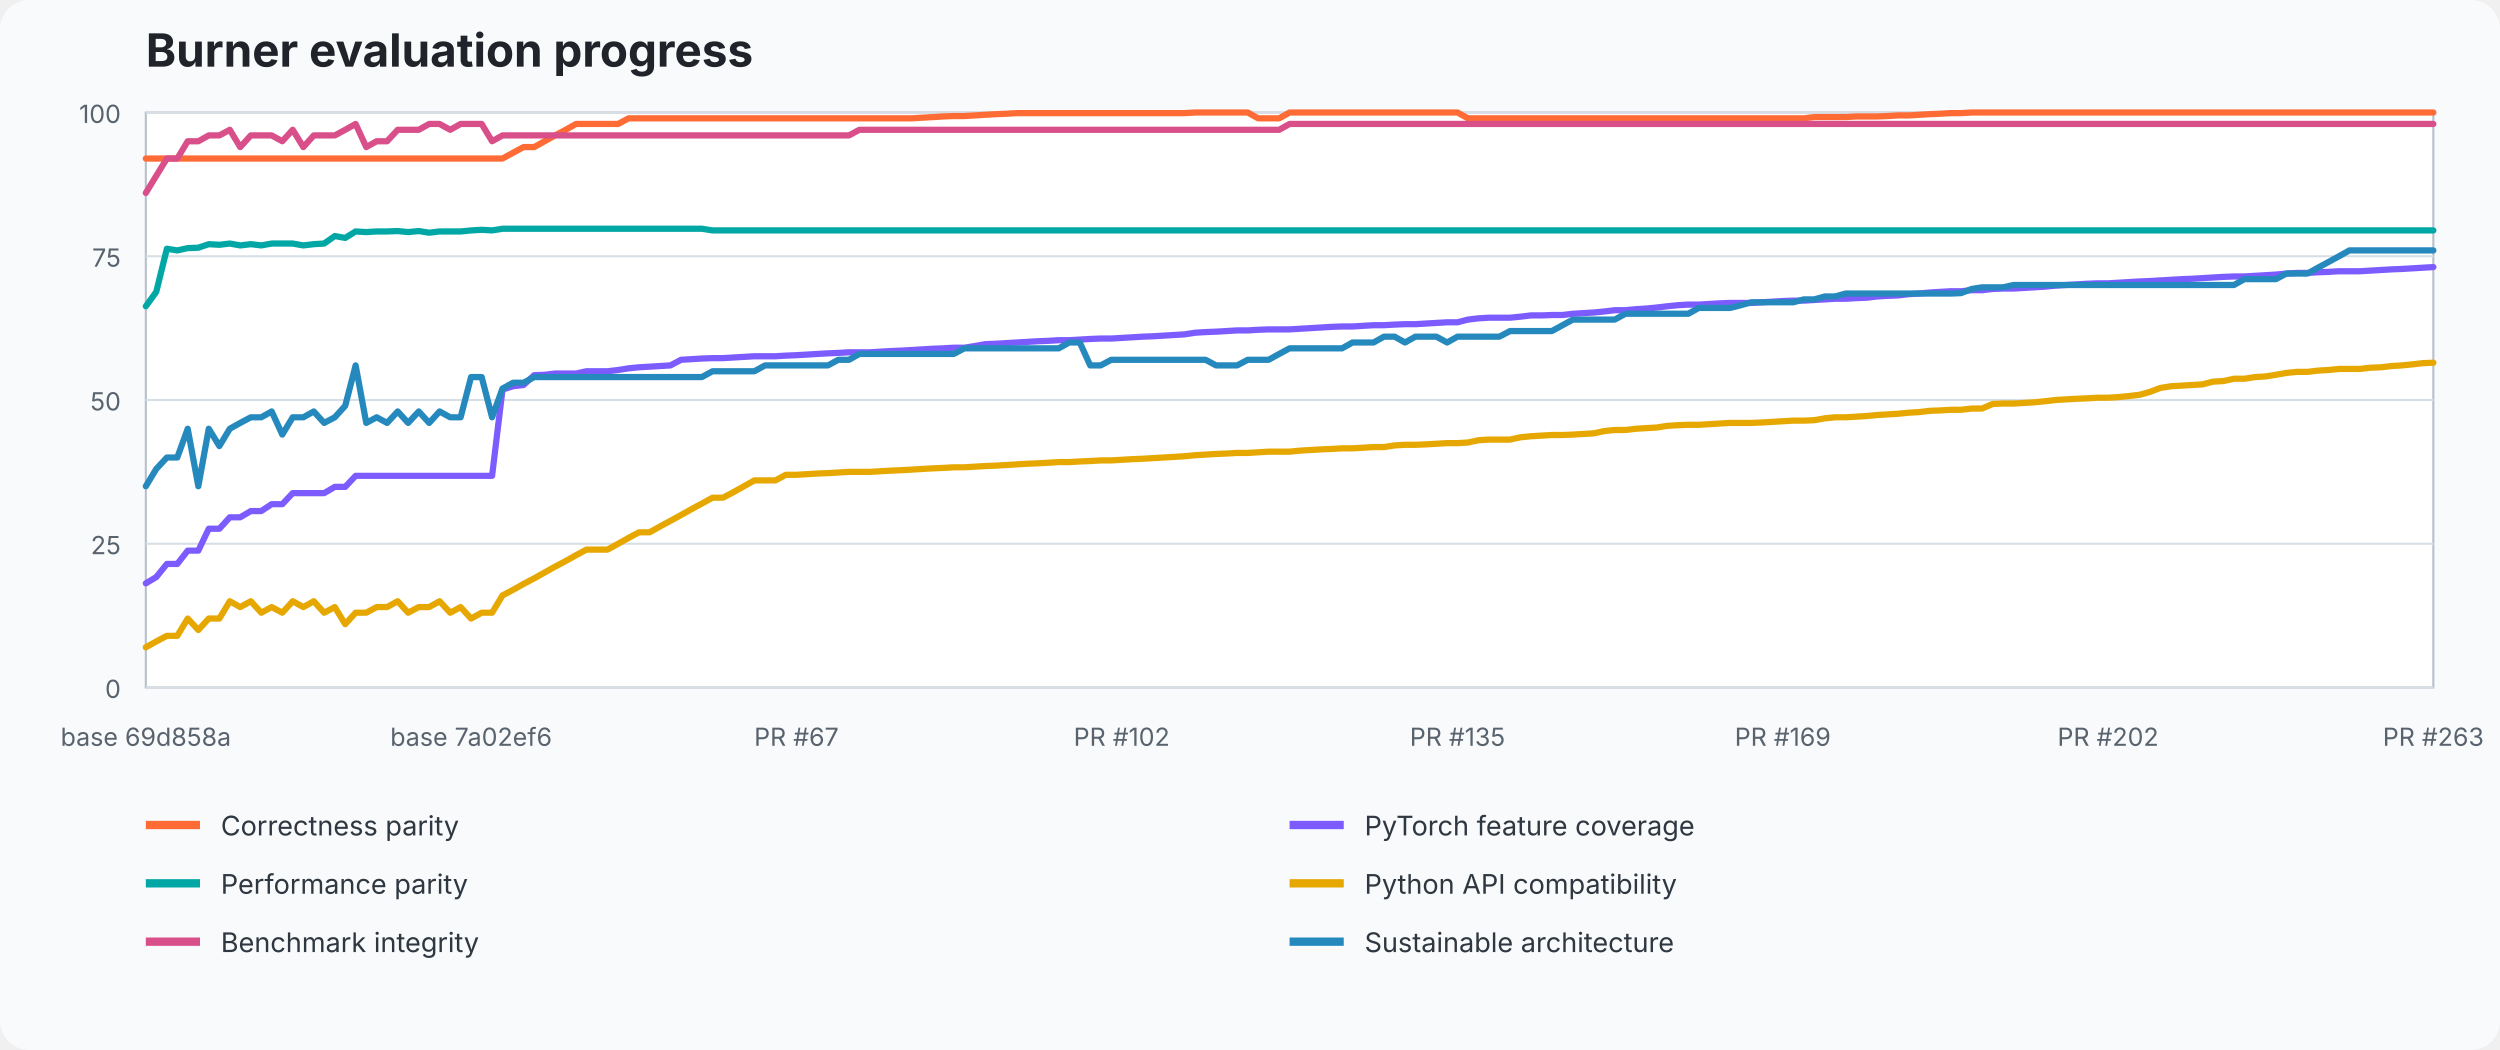
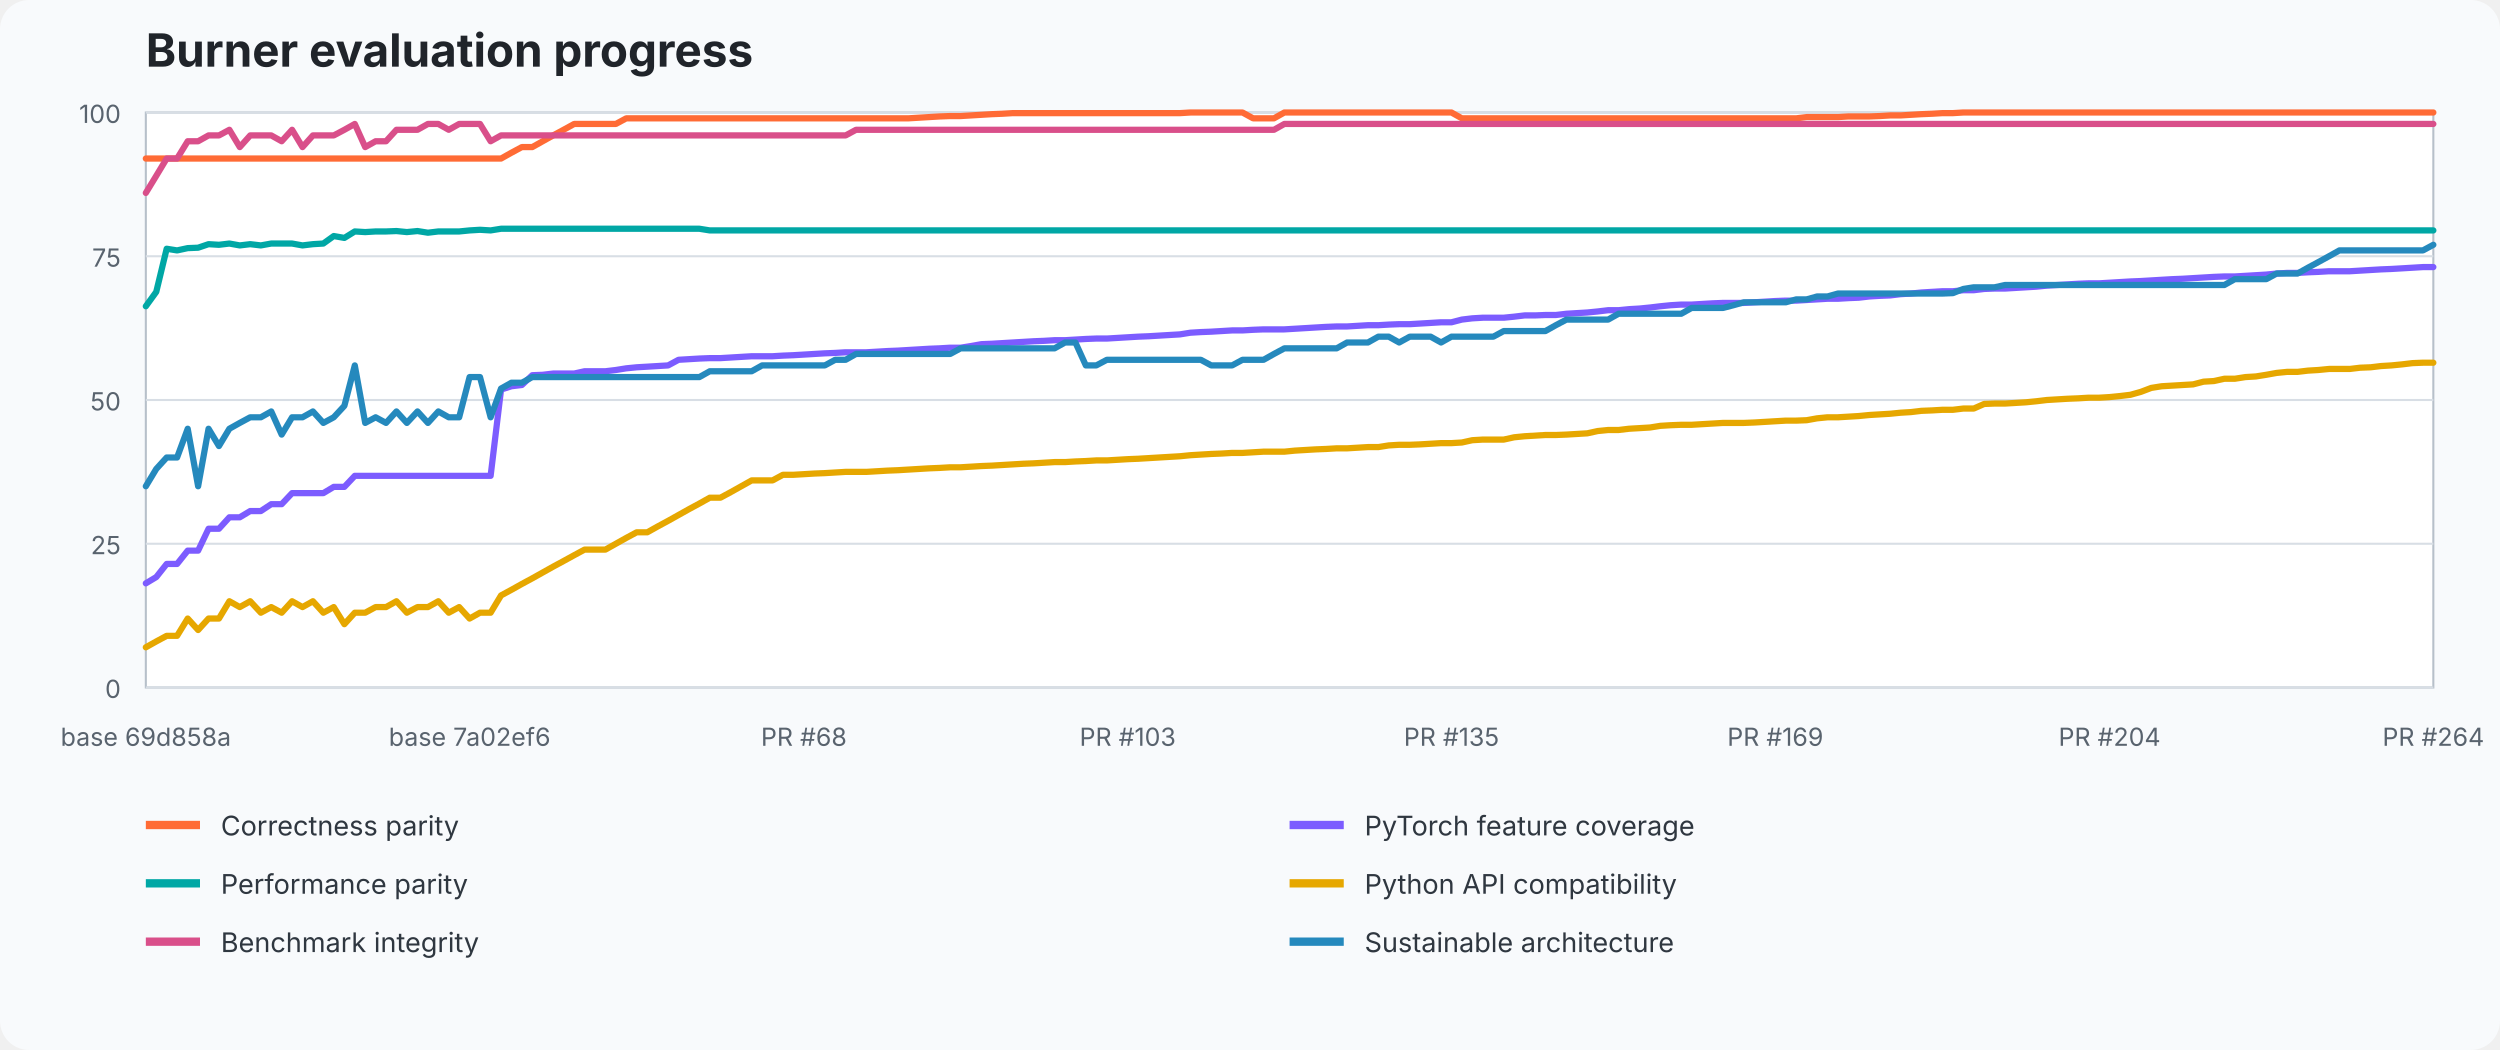
<svg xmlns="http://www.w3.org/2000/svg" width="1200" height="504" viewBox="0 0 1200 504" role="img" aria-labelledby="title desc">
  <style>text{font-family:ui-sans-serif,system-ui,-apple-system,BlinkMacSystemFont,"Segoe UI",sans-serif}.title{font-size:22px;font-weight:700;fill:#20242a}.axis{font-size:12px;fill:#59636e}.legend{font-size:13px;fill:#2f3740}.grid{stroke:#d8dee5;stroke-width:1}.plot{fill:#fff;stroke:#b7c0ca}</style>
  <rect width="100%" height="100%" fill="#f8fafc" rx="14" />
  <text x="70" y="32" class="title">Burner evaluation progress</text>
  <rect x="70" y="54" width="1098" height="276" class="plot" />
  <line x1="70" y1="330" x2="1168" y2="330" class="grid" />
  <text x="58" y="335" text-anchor="end" class="axis">0</text>
  <line x1="70" y1="261" x2="1168" y2="261" class="grid" />
  <text x="58" y="266" text-anchor="end" class="axis">25</text>
  <line x1="70" y1="192" x2="1168" y2="192" class="grid" />
  <text x="58" y="197" text-anchor="end" class="axis">50</text>
  <line x1="70" y1="123" x2="1168" y2="123" class="grid" />
  <text x="58" y="128" text-anchor="end" class="axis">75</text>
  <line x1="70" y1="54" x2="1168" y2="54" class="grid" />
  <text x="58" y="59" text-anchor="end" class="axis">100</text>
-   <polyline points="70.0,76.1 75.0,76.1 80.1,76.1 85.1,76.1 90.1,76.1 95.2,76.1 100.2,76.1 105.3,76.1 110.3,76.1 115.3,76.1 120.4,76.1 125.4,76.1 130.4,76.1 135.5,76.1 140.5,76.1 145.6,76.1 150.6,76.1 155.6,76.1 160.7,76.1 165.7,76.1 170.7,76.1 175.8,76.1 180.8,76.1 185.8,76.1 190.9,76.1 195.9,76.1 201.0,76.1 206.0,76.1 211.0,76.1 216.1,76.1 221.1,76.1 226.1,76.1 231.2,76.1 236.2,76.1 241.2,76.1 246.3,73.3 251.3,70.6 256.4,70.6 261.4,67.8 266.4,65.0 271.5,62.3 276.5,59.5 281.5,59.5 286.6,59.5 291.6,59.5 296.7,59.5 301.7,56.8 306.7,56.8 311.8,56.8 316.8,56.8 321.8,56.8 326.9,56.8 331.9,56.8 336.9,56.8 342.0,56.8 347.0,56.8 352.1,56.8 357.1,56.8 362.1,56.8 367.2,56.8 372.2,56.8 377.2,56.8 382.3,56.8 387.3,56.8 392.3,56.8 397.4,56.8 402.4,56.8 407.5,56.8 412.5,56.8 417.5,56.8 422.6,56.8 427.6,56.8 432.6,56.8 437.7,56.8 442.7,56.5 447.8,56.2 452.8,55.9 457.8,55.7 462.9,55.7 467.9,55.4 472.9,55.1 478.0,54.8 483.0,54.6 488.0,54.3 493.1,54.3 498.1,54.3 503.2,54.3 508.2,54.3 513.2,54.3 518.3,54.3 523.3,54.3 528.3,54.3 533.4,54.3 538.4,54.3 543.4,54.3 548.5,54.3 553.5,54.3 558.6,54.3 563.6,54.3 568.6,54.3 573.7,54.0 578.7,54.0 583.7,54.0 588.8,54.0 593.8,54.0 598.9,54.0 603.9,56.8 608.9,56.8 614.0,56.8 619.0,54.0 624.0,54.0 629.1,54.0 634.1,54.0 639.1,54.0 644.2,54.0 649.2,54.0 654.3,54.0 659.3,54.0 664.3,54.0 669.4,54.0 674.4,54.0 679.4,54.0 684.5,54.0 689.5,54.0 694.6,54.0 699.6,54.0 704.6,56.8 709.7,56.8 714.7,56.8 719.7,56.8 724.8,56.8 729.8,56.8 734.8,56.8 739.9,56.8 744.9,56.8 750.0,56.8 755.0,56.8 760.0,56.8 765.1,56.8 770.1,56.8 775.1,56.8 780.2,56.8 785.2,56.8 790.2,56.8 795.3,56.8 800.3,56.8 805.4,56.8 810.4,56.8 815.4,56.8 820.5,56.8 825.5,56.8 830.5,56.8 835.6,56.8 840.6,56.8 845.7,56.8 850.7,56.8 855.7,56.8 860.8,56.8 865.8,56.8 870.8,56.2 875.9,56.2 880.9,56.2 885.9,56.2 891.0,55.9 896.0,55.9 901.1,55.9 906.1,55.7 911.1,55.4 916.2,55.4 921.2,55.1 926.2,54.8 931.3,54.6 936.3,54.3 941.3,54.3 946.4,54.0 951.4,54.0 956.5,54.0 961.5,54.0 966.5,54.0 971.6,54.0 976.6,54.0 981.6,54.0 986.7,54.0 991.7,54.0 996.8,54.0 1001.8,54.0 1006.8,54.0 1011.9,54.0 1016.9,54.0 1021.9,54.0 1027.0,54.0 1032.0,54.0 1037.0,54.0 1042.1,54.0 1047.1,54.0 1052.2,54.0 1057.2,54.0 1062.2,54.0 1067.3,54.0 1072.3,54.0 1077.3,54.0 1082.4,54.0 1087.4,54.0 1092.4,54.0 1097.5,54.0 1102.5,54.0 1107.6,54.0 1112.6,54.0 1117.6,54.0 1122.7,54.0 1127.7,54.0 1132.7,54.0 1137.8,54.0 1142.8,54.0 1147.9,54.0 1152.9,54.0 1157.9,54.0 1163.0,54.0 1168.0,54.0" fill="none" stroke="#ff6b35" stroke-width="3" stroke-linejoin="round" stroke-linecap="round" />
-   <polyline points="70.0,280.0 75.0,277.0 80.1,270.7 85.1,270.7 90.1,264.3 95.2,264.3 100.2,253.8 105.3,253.8 110.3,248.3 115.3,248.3 120.4,245.3 125.4,245.3 130.4,242.0 135.5,242.0 140.5,236.7 145.6,236.7 150.6,236.7 155.6,236.7 160.7,233.7 165.7,233.7 170.7,228.4 175.8,228.4 180.8,228.4 185.8,228.4 190.9,228.4 195.9,228.4 201.0,228.4 206.0,228.4 211.0,228.4 216.1,228.4 221.1,228.4 226.1,228.4 231.2,228.4 236.2,228.4 241.2,187.0 246.3,185.4 251.3,184.8 256.4,180.1 261.4,179.9 266.4,179.3 271.5,179.3 276.5,179.3 281.5,178.2 286.6,178.2 291.6,178.2 296.7,177.6 301.7,176.8 306.7,176.3 311.8,176.0 316.8,175.7 321.8,175.4 326.9,172.7 331.9,172.4 336.9,172.1 342.0,171.9 347.0,171.9 352.1,171.6 357.1,171.3 362.1,171.0 367.2,171.0 372.2,171.0 377.2,170.7 382.3,170.5 387.3,170.2 392.3,169.9 397.4,169.6 402.4,169.4 407.5,169.1 412.5,169.1 417.5,169.1 422.6,168.8 427.6,168.5 432.6,168.3 437.7,168.0 442.7,167.7 447.8,167.4 452.8,167.2 457.8,166.9 462.9,166.9 467.9,166.1 472.9,165.2 478.0,165.0 483.0,164.7 488.0,164.4 493.1,164.1 498.1,163.8 503.2,163.6 508.2,163.3 513.2,163.3 518.3,163.0 523.3,162.7 528.3,162.5 533.4,162.5 538.4,162.2 543.4,161.9 548.5,161.6 553.5,161.4 558.6,161.1 563.6,160.8 568.6,160.5 573.7,159.7 578.7,159.4 583.7,159.2 588.8,158.9 593.8,158.6 598.9,158.6 603.9,158.3 608.9,158.1 614.0,158.1 619.0,158.1 624.0,157.8 629.1,157.5 634.1,157.2 639.1,156.9 644.2,156.7 649.2,156.7 654.3,156.4 659.3,156.1 664.3,156.1 669.4,155.8 674.4,155.6 679.4,155.6 684.5,155.3 689.5,155.0 694.6,154.7 699.6,154.7 704.6,153.4 709.7,152.8 714.7,152.5 719.7,152.5 724.8,152.5 729.8,152.0 734.8,151.4 739.9,151.4 744.9,151.2 750.0,151.2 755.0,150.6 760.0,150.3 765.1,150.0 770.1,149.5 775.1,148.9 780.2,148.9 785.2,148.4 790.2,148.1 795.3,147.6 800.3,147.0 805.4,146.5 810.4,146.2 815.4,146.2 820.5,145.9 825.5,145.6 830.5,145.4 835.6,145.4 840.6,145.4 845.7,145.1 850.7,144.8 855.7,144.5 860.8,144.3 865.8,144.3 870.8,144.0 875.9,143.7 880.9,143.4 885.9,143.4 891.0,143.1 896.0,142.9 901.1,142.3 906.1,142.0 911.1,141.8 916.2,141.2 921.2,140.9 926.2,140.4 931.3,140.1 936.3,139.8 941.3,139.8 946.4,139.3 951.4,139.3 956.5,138.7 961.5,138.5 966.5,138.5 971.6,138.2 976.6,137.9 981.6,137.6 986.7,137.1 991.7,136.8 996.8,136.5 1001.8,136.2 1006.8,136.0 1011.9,136.0 1016.9,135.7 1021.9,135.4 1027.0,135.1 1032.0,134.9 1037.0,134.6 1042.1,134.3 1047.1,134.0 1052.2,133.8 1057.2,133.5 1062.2,133.2 1067.3,132.9 1072.3,132.7 1077.3,132.7 1082.4,132.4 1087.4,132.1 1092.4,131.8 1097.5,131.3 1102.5,131.0 1107.6,131.0 1112.6,130.7 1117.6,130.5 1122.7,130.2 1127.7,130.2 1132.7,130.2 1137.8,129.9 1142.8,129.6 1147.9,129.3 1152.9,129.1 1157.9,128.8 1163.0,128.5 1168.0,128.2" fill="none" stroke="#7c5cff" stroke-width="3" stroke-linejoin="round" stroke-linecap="round" />
-   <polyline points="70.0,147.0 75.0,140.1 80.1,119.4 85.1,120.2 90.1,119.1 95.2,118.9 100.2,117.2 105.3,117.5 110.3,116.9 115.3,117.8 120.4,117.2 125.4,117.8 130.4,116.9 135.5,116.9 140.5,116.9 145.6,117.8 150.6,117.2 155.6,116.9 160.7,113.3 165.7,114.2 170.7,111.1 175.8,111.4 180.8,111.1 185.8,111.1 190.9,110.9 195.9,111.4 201.0,110.9 206.0,111.7 211.0,111.1 216.1,111.1 221.1,111.1 226.1,110.6 231.2,110.3 236.2,110.6 241.2,109.8 246.3,109.8 251.3,109.8 256.4,109.8 261.4,109.8 266.4,109.8 271.5,109.8 276.5,109.8 281.5,109.8 286.6,109.8 291.6,109.8 296.7,109.8 301.7,109.8 306.7,109.8 311.8,109.8 316.8,109.8 321.8,109.8 326.9,109.8 331.9,109.8 336.9,109.8 342.0,110.6 347.0,110.6 352.1,110.6 357.1,110.6 362.1,110.6 367.2,110.6 372.2,110.6 377.2,110.6 382.3,110.6 387.3,110.6 392.3,110.6 397.4,110.6 402.4,110.6 407.5,110.6 412.5,110.6 417.5,110.6 422.6,110.6 427.6,110.6 432.6,110.6 437.7,110.6 442.7,110.6 447.8,110.6 452.8,110.6 457.8,110.6 462.9,110.6 467.9,110.6 472.9,110.6 478.0,110.6 483.0,110.6 488.0,110.6 493.1,110.6 498.1,110.6 503.2,110.6 508.2,110.6 513.2,110.6 518.3,110.6 523.3,110.6 528.3,110.6 533.4,110.6 538.4,110.6 543.4,110.6 548.5,110.6 553.5,110.6 558.6,110.6 563.6,110.6 568.6,110.6 573.7,110.6 578.7,110.6 583.7,110.6 588.8,110.6 593.8,110.6 598.9,110.6 603.9,110.6 608.9,110.6 614.0,110.6 619.0,110.6 624.0,110.6 629.1,110.6 634.1,110.6 639.1,110.6 644.2,110.6 649.2,110.6 654.3,110.6 659.3,110.6 664.3,110.6 669.4,110.6 674.4,110.6 679.4,110.6 684.5,110.6 689.5,110.6 694.6,110.6 699.6,110.6 704.6,110.6 709.7,110.6 714.7,110.6 719.7,110.6 724.8,110.6 729.8,110.6 734.8,110.6 739.9,110.6 744.9,110.6 750.0,110.6 755.0,110.6 760.0,110.6 765.1,110.6 770.1,110.6 775.1,110.6 780.2,110.6 785.2,110.6 790.2,110.6 795.3,110.6 800.3,110.6 805.4,110.6 810.4,110.6 815.4,110.6 820.5,110.6 825.5,110.6 830.5,110.6 835.6,110.6 840.6,110.6 845.7,110.6 850.7,110.6 855.7,110.6 860.8,110.6 865.8,110.6 870.8,110.6 875.9,110.6 880.9,110.6 885.9,110.6 891.0,110.6 896.0,110.6 901.1,110.6 906.1,110.6 911.1,110.6 916.2,110.6 921.2,110.6 926.2,110.6 931.3,110.6 936.3,110.6 941.3,110.6 946.4,110.6 951.4,110.6 956.5,110.6 961.5,110.6 966.5,110.6 971.6,110.6 976.6,110.6 981.6,110.6 986.7,110.6 991.7,110.6 996.8,110.6 1001.8,110.6 1006.8,110.6 1011.9,110.6 1016.9,110.6 1021.9,110.6 1027.0,110.6 1032.0,110.6 1037.0,110.6 1042.1,110.6 1047.1,110.6 1052.2,110.6 1057.2,110.6 1062.2,110.6 1067.3,110.6 1072.3,110.6 1077.3,110.6 1082.4,110.6 1087.4,110.6 1092.4,110.6 1097.5,110.6 1102.5,110.6 1107.6,110.6 1112.6,110.6 1117.6,110.6 1122.7,110.6 1127.7,110.6 1132.7,110.6 1137.8,110.6 1142.8,110.6 1147.9,110.6 1152.9,110.6 1157.9,110.6 1163.0,110.6 1168.0,110.6" fill="none" stroke="#00a7a5" stroke-width="3" stroke-linejoin="round" stroke-linecap="round" />
-   <polyline points="70.0,310.7 75.0,307.9 80.1,305.2 85.1,305.2 90.1,296.9 95.2,302.4 100.2,296.9 105.3,296.9 110.3,288.6 115.3,291.4 120.4,288.6 125.4,294.1 130.4,291.4 135.5,294.1 140.5,288.6 145.6,291.4 150.6,288.6 155.6,294.1 160.7,291.4 165.7,299.6 170.7,294.1 175.8,294.1 180.8,291.4 185.8,291.4 190.9,288.6 195.9,294.1 201.0,291.4 206.0,291.4 211.0,288.6 216.1,294.1 221.1,291.4 226.1,296.9 231.2,294.1 236.2,294.1 241.2,285.8 246.3,283.1 251.3,280.3 256.4,277.6 261.4,274.8 266.4,272.0 271.5,269.3 276.5,266.5 281.5,263.8 286.6,263.8 291.6,263.8 296.7,261.0 301.7,258.2 306.7,255.5 311.8,255.5 316.8,252.7 321.8,250.0 326.9,247.2 331.9,244.4 336.9,241.7 342.0,238.9 347.0,238.9 352.1,236.2 357.1,233.4 362.1,230.6 367.2,230.6 372.2,230.6 377.2,227.9 382.3,227.9 387.3,227.6 392.3,227.3 397.4,227.1 402.4,226.8 407.5,226.5 412.5,226.5 417.5,226.5 422.6,226.2 427.6,225.9 432.6,225.7 437.7,225.4 442.7,225.1 447.8,224.8 452.8,224.6 457.8,224.3 462.9,224.3 467.9,224.0 472.9,223.7 478.0,223.5 483.0,223.2 488.0,222.9 493.1,222.6 498.1,222.4 503.2,222.1 508.2,221.8 513.2,221.8 518.3,221.5 523.3,221.3 528.3,221.0 533.4,221.0 538.4,220.7 543.4,220.4 548.5,220.2 553.5,219.9 558.6,219.6 563.6,219.3 568.6,219.0 573.7,218.5 578.7,218.2 583.7,217.9 588.8,217.7 593.8,217.4 598.9,217.4 603.9,217.1 608.9,216.8 614.0,216.8 619.0,216.8 624.0,216.3 629.1,216.0 634.1,215.7 639.1,215.5 644.2,215.2 649.2,215.2 654.3,214.9 659.3,214.6 664.3,214.6 669.4,213.8 674.4,213.5 679.4,213.5 684.5,213.3 689.5,213.0 694.6,212.7 699.6,212.7 704.6,212.4 709.7,211.3 714.7,211.0 719.7,211.0 724.8,211.0 729.8,209.9 734.8,209.4 739.9,209.1 744.9,208.8 750.0,208.8 755.0,208.6 760.0,208.3 765.1,208.0 770.1,206.9 775.1,206.4 780.2,206.4 785.2,205.8 790.2,205.5 795.3,205.2 800.3,204.4 805.4,204.1 810.4,203.9 815.4,203.9 820.5,203.6 825.5,203.3 830.5,203.0 835.6,203.0 840.6,203.0 845.7,202.8 850.7,202.5 855.7,202.2 860.8,201.9 865.8,201.9 870.8,201.7 875.9,200.8 880.9,200.3 885.9,200.3 891.0,200.0 896.0,199.7 901.1,199.2 906.1,198.9 911.1,198.6 916.2,198.1 921.2,197.8 926.2,197.2 931.3,197.0 936.3,196.7 941.3,196.7 946.4,196.1 951.4,196.1 956.5,193.9 961.5,193.7 966.5,193.7 971.6,193.4 976.6,193.1 981.6,192.6 986.7,192.0 991.7,191.7 996.8,191.4 1001.8,191.2 1006.8,190.9 1011.9,190.9 1016.9,190.6 1021.9,190.1 1027.0,189.5 1032.0,188.1 1037.0,186.2 1042.1,185.4 1047.1,185.1 1052.2,184.8 1057.2,184.5 1062.2,183.2 1067.3,182.9 1072.3,181.8 1077.3,181.8 1082.4,181.0 1087.4,180.7 1092.4,179.9 1097.5,179.0 1102.5,178.5 1107.6,178.5 1112.6,177.9 1117.6,177.6 1122.7,177.1 1127.7,177.1 1132.7,177.1 1137.8,176.5 1142.8,176.3 1147.9,175.7 1152.9,175.4 1157.9,174.9 1163.0,174.3 1168.0,174.1" fill="none" stroke="#e6a700" stroke-width="3" stroke-linejoin="round" stroke-linecap="round" />
-   <polyline points="70.0,92.6 75.0,84.4 80.1,76.1 85.1,76.1 90.1,67.8 95.2,67.8 100.2,65.0 105.3,65.0 110.3,62.3 115.3,70.6 120.4,65.0 125.4,65.0 130.4,65.0 135.5,67.8 140.5,62.3 145.6,70.6 150.6,65.0 155.6,65.0 160.7,65.0 165.7,62.3 170.7,59.5 175.8,70.6 180.8,67.8 185.8,67.8 190.9,62.3 195.9,62.3 201.0,62.3 206.0,59.5 211.0,59.5 216.1,62.3 221.1,59.5 226.1,59.5 231.2,59.5 236.2,67.8 241.2,65.0 246.3,65.0 251.3,65.0 256.4,65.0 261.4,65.0 266.4,65.0 271.5,65.0 276.5,65.0 281.5,65.0 286.6,65.0 291.6,65.0 296.7,65.0 301.7,65.0 306.7,65.0 311.8,65.0 316.8,65.0 321.8,65.0 326.9,65.0 331.9,65.0 336.9,65.0 342.0,65.0 347.0,65.0 352.1,65.0 357.1,65.0 362.1,65.0 367.2,65.0 372.2,65.0 377.2,65.0 382.3,65.0 387.3,65.0 392.3,65.0 397.4,65.0 402.4,65.0 407.5,65.0 412.5,62.3 417.5,62.3 422.6,62.3 427.6,62.3 432.6,62.3 437.7,62.3 442.7,62.3 447.8,62.3 452.8,62.3 457.8,62.3 462.9,62.3 467.9,62.3 472.9,62.3 478.0,62.3 483.0,62.3 488.0,62.3 493.1,62.3 498.1,62.3 503.2,62.3 508.2,62.3 513.2,62.3 518.3,62.3 523.3,62.3 528.3,62.3 533.4,62.3 538.4,62.3 543.4,62.3 548.5,62.3 553.5,62.3 558.6,62.3 563.6,62.3 568.6,62.3 573.7,62.3 578.7,62.3 583.7,62.3 588.8,62.3 593.8,62.3 598.9,62.3 603.9,62.3 608.9,62.3 614.0,62.3 619.0,59.5 624.0,59.5 629.1,59.5 634.1,59.5 639.1,59.5 644.2,59.5 649.2,59.5 654.3,59.5 659.3,59.5 664.3,59.5 669.4,59.5 674.4,59.5 679.4,59.5 684.5,59.5 689.5,59.5 694.6,59.5 699.6,59.5 704.6,59.5 709.7,59.5 714.7,59.5 719.7,59.5 724.8,59.5 729.8,59.5 734.8,59.5 739.9,59.5 744.9,59.5 750.0,59.5 755.0,59.5 760.0,59.5 765.1,59.5 770.1,59.5 775.1,59.5 780.2,59.5 785.2,59.5 790.2,59.5 795.3,59.5 800.3,59.5 805.4,59.5 810.4,59.5 815.4,59.5 820.5,59.5 825.5,59.5 830.5,59.5 835.6,59.5 840.6,59.5 845.7,59.5 850.7,59.5 855.7,59.5 860.8,59.5 865.8,59.5 870.8,59.5 875.9,59.5 880.9,59.5 885.9,59.5 891.0,59.5 896.0,59.5 901.1,59.5 906.1,59.5 911.1,59.5 916.2,59.5 921.2,59.5 926.2,59.5 931.3,59.5 936.3,59.5 941.3,59.5 946.4,59.5 951.4,59.5 956.5,59.5 961.5,59.5 966.5,59.5 971.6,59.5 976.6,59.5 981.6,59.5 986.7,59.5 991.7,59.5 996.8,59.5 1001.8,59.5 1006.8,59.5 1011.9,59.5 1016.9,59.5 1021.9,59.5 1027.0,59.5 1032.0,59.5 1037.0,59.5 1042.1,59.5 1047.1,59.5 1052.2,59.5 1057.2,59.5 1062.2,59.5 1067.3,59.5 1072.3,59.5 1077.3,59.5 1082.4,59.5 1087.4,59.5 1092.4,59.5 1097.5,59.5 1102.5,59.5 1107.6,59.5 1112.6,59.5 1117.6,59.5 1122.7,59.5 1127.7,59.5 1132.7,59.5 1137.8,59.5 1142.8,59.5 1147.9,59.5 1152.9,59.5 1157.9,59.5 1163.0,59.5 1168.0,59.5" fill="none" stroke="#d94f8a" stroke-width="3" stroke-linejoin="round" stroke-linecap="round" />
-   <polyline points="70.0,233.4 75.0,225.1 80.1,219.6 85.1,219.6 90.1,205.8 95.2,233.4 100.2,205.8 105.3,214.1 110.3,205.8 115.3,203.0 120.4,200.3 125.4,200.3 130.4,197.5 135.5,208.6 140.5,200.3 145.6,200.3 150.6,197.5 155.6,203.0 160.7,200.3 165.7,194.8 170.7,175.4 175.8,203.0 180.8,200.3 185.8,203.0 190.9,197.5 195.9,203.0 201.0,197.5 206.0,203.0 211.0,197.5 216.1,200.3 221.1,200.3 226.1,181.0 231.2,181.0 236.2,200.3 241.2,186.5 246.3,183.7 251.3,183.7 256.4,181.0 261.4,181.0 266.4,181.0 271.5,181.0 276.5,181.0 281.5,181.0 286.6,181.0 291.6,181.0 296.7,181.0 301.7,181.0 306.7,181.0 311.8,181.0 316.8,181.0 321.8,181.0 326.9,181.0 331.9,181.0 336.9,181.0 342.0,178.2 347.0,178.2 352.1,178.2 357.1,178.2 362.1,178.2 367.2,175.4 372.2,175.4 377.2,175.4 382.3,175.4 387.3,175.4 392.3,175.4 397.4,175.4 402.4,172.7 407.5,172.7 412.5,169.9 417.5,169.9 422.6,169.9 427.6,169.9 432.6,169.9 437.7,169.9 442.7,169.9 447.8,169.9 452.8,169.9 457.8,169.9 462.9,167.2 467.9,167.2 472.9,167.2 478.0,167.2 483.0,167.2 488.0,167.2 493.1,167.2 498.1,167.2 503.2,167.2 508.2,167.2 513.2,164.4 518.3,164.4 523.3,175.4 528.3,175.4 533.4,172.7 538.4,172.7 543.4,172.7 548.5,172.7 553.5,172.7 558.6,172.7 563.6,172.7 568.6,172.7 573.7,172.7 578.7,172.7 583.7,175.4 588.8,175.4 593.8,175.4 598.9,172.7 603.9,172.7 608.9,172.7 614.0,169.9 619.0,167.2 624.0,167.2 629.1,167.2 634.1,167.2 639.1,167.2 644.2,167.2 649.2,164.4 654.3,164.4 659.3,164.4 664.3,161.6 669.4,161.6 674.4,164.4 679.4,161.6 684.5,161.6 689.5,161.6 694.6,164.4 699.6,161.6 704.6,161.6 709.7,161.6 714.7,161.6 719.7,161.6 724.8,158.9 729.8,158.9 734.8,158.9 739.9,158.9 744.9,158.9 750.0,156.1 755.0,153.4 760.0,153.4 765.1,153.4 770.1,153.4 775.1,153.4 780.2,150.6 785.2,150.6 790.2,150.6 795.3,150.6 800.3,150.6 805.4,150.6 810.4,150.6 815.4,147.8 820.5,147.8 825.5,147.8 830.5,147.8 835.6,146.5 840.6,145.1 845.7,145.1 850.7,145.1 855.7,145.1 860.8,145.1 865.8,143.7 870.8,143.7 875.9,142.3 880.9,142.3 885.9,140.9 891.0,140.9 896.0,140.9 901.1,140.9 906.1,140.9 911.1,140.9 916.2,140.9 921.2,140.9 926.2,140.9 931.3,140.9 936.3,140.9 941.3,140.7 946.4,138.7 951.4,137.9 956.5,137.9 961.5,137.9 966.5,136.8 971.6,136.8 976.6,136.8 981.6,136.8 986.7,136.8 991.7,136.8 996.8,136.8 1001.8,136.8 1006.8,136.8 1011.9,136.8 1016.9,136.8 1021.9,136.8 1027.0,136.8 1032.0,136.8 1037.0,136.8 1042.1,136.8 1047.1,136.8 1052.2,136.8 1057.2,136.8 1062.2,136.8 1067.3,136.8 1072.3,136.8 1077.3,134.0 1082.4,134.0 1087.4,134.0 1092.4,134.0 1097.5,131.3 1102.5,131.3 1107.6,131.3 1112.6,128.5 1117.6,125.8 1122.7,123.0 1127.7,120.2 1132.7,120.2 1137.8,120.2 1142.8,120.2 1147.9,120.2 1152.9,120.2 1157.9,120.2 1163.0,120.2 1168.0,120.2" fill="none" stroke="#2589bd" stroke-width="3" stroke-linejoin="round" stroke-linecap="round" />
+   <polyline points="70.0,76.1 75.0,76.1 80.0,76.1 85.0,76.1 90.1,76.1 95.1,76.1 100.1,76.1 105.1,76.1 110.1,76.1 115.1,76.1 120.1,76.1 125.2,76.1 130.2,76.1 135.2,76.1 140.2,76.1 145.2,76.1 150.2,76.1 155.2,76.1 160.2,76.1 165.3,76.1 170.3,76.1 175.3,76.1 180.3,76.1 185.3,76.1 190.3,76.1 195.3,76.1 200.4,76.1 205.4,76.1 210.4,76.1 215.4,76.1 220.4,76.1 225.4,76.1 230.4,76.1 235.5,76.1 240.5,76.1 245.5,73.3 250.5,70.6 255.5,70.6 260.5,67.8 265.5,65.0 270.5,62.3 275.6,59.5 280.6,59.5 285.6,59.5 290.6,59.5 295.6,59.5 300.6,56.8 305.6,56.8 310.7,56.8 315.7,56.8 320.7,56.8 325.7,56.8 330.7,56.8 335.7,56.8 340.7,56.8 345.8,56.8 350.8,56.8 355.8,56.8 360.8,56.8 365.8,56.8 370.8,56.8 375.8,56.8 380.8,56.8 385.9,56.8 390.9,56.8 395.9,56.8 400.9,56.8 405.9,56.8 410.9,56.8 415.9,56.8 421.0,56.8 426.0,56.8 431.0,56.8 436.0,56.8 441.0,56.5 446.0,56.2 451.0,55.9 456.1,55.7 461.1,55.7 466.1,55.4 471.1,55.1 476.1,54.8 481.1,54.6 486.1,54.3 491.2,54.3 496.2,54.3 501.2,54.3 506.2,54.3 511.2,54.3 516.2,54.3 521.2,54.3 526.2,54.3 531.3,54.3 536.3,54.3 541.3,54.3 546.3,54.3 551.3,54.3 556.3,54.3 561.3,54.3 566.4,54.3 571.4,54.0 576.4,54.0 581.4,54.0 586.4,54.0 591.4,54.0 596.4,54.0 601.5,56.8 606.5,56.8 611.5,56.8 616.5,54.0 621.5,54.0 626.5,54.0 631.5,54.0 636.5,54.0 641.6,54.0 646.6,54.0 651.6,54.0 656.6,54.0 661.6,54.0 666.6,54.0 671.6,54.0 676.7,54.0 681.7,54.0 686.7,54.0 691.7,54.0 696.7,54.0 701.7,56.8 706.7,56.8 711.8,56.8 716.8,56.8 721.8,56.8 726.8,56.8 731.8,56.8 736.8,56.8 741.8,56.8 746.8,56.8 751.9,56.8 756.9,56.8 761.9,56.8 766.9,56.8 771.9,56.8 776.9,56.8 781.9,56.8 787.0,56.8 792.0,56.8 797.0,56.8 802.0,56.8 807.0,56.8 812.0,56.8 817.0,56.8 822.1,56.8 827.1,56.8 832.1,56.8 837.1,56.8 842.1,56.8 847.1,56.8 852.1,56.8 857.2,56.8 862.2,56.8 867.2,56.2 872.2,56.2 877.2,56.2 882.2,56.2 887.2,55.9 892.2,55.9 897.3,55.9 902.3,55.7 907.3,55.4 912.3,55.4 917.3,55.1 922.3,54.8 927.3,54.6 932.4,54.3 937.4,54.3 942.4,54.0 947.4,54.0 952.4,54.0 957.4,54.0 962.4,54.0 967.5,54.0 972.5,54.0 977.5,54.0 982.5,54.0 987.5,54.0 992.5,54.0 997.5,54.0 1002.5,54.0 1007.6,54.0 1012.6,54.0 1017.6,54.0 1022.6,54.0 1027.6,54.0 1032.6,54.0 1037.6,54.0 1042.7,54.0 1047.7,54.0 1052.7,54.0 1057.7,54.0 1062.7,54.0 1067.7,54.0 1072.7,54.0 1077.8,54.0 1082.8,54.0 1087.8,54.0 1092.8,54.0 1097.8,54.0 1102.8,54.0 1107.8,54.0 1112.8,54.0 1117.9,54.0 1122.9,54.0 1127.9,54.0 1132.9,54.0 1137.9,54.0 1142.9,54.0 1147.9,54.0 1153.0,54.0 1158.0,54.0 1163.0,54.0 1168.0,54.0" fill="none" stroke="#ff6b35" stroke-width="3" stroke-linejoin="round" stroke-linecap="round" />
+   <polyline points="70.0,280.0 75.0,277.0 80.0,270.7 85.0,270.7 90.1,264.3 95.1,264.3 100.1,253.8 105.1,253.8 110.1,248.3 115.1,248.3 120.1,245.3 125.2,245.3 130.2,242.0 135.2,242.0 140.2,236.7 145.2,236.7 150.2,236.7 155.2,236.7 160.2,233.7 165.3,233.7 170.3,228.4 175.3,228.4 180.3,228.4 185.3,228.4 190.3,228.4 195.3,228.4 200.4,228.4 205.4,228.4 210.4,228.4 215.4,228.4 220.4,228.4 225.4,228.4 230.4,228.4 235.5,228.4 240.5,187.0 245.5,185.4 250.5,184.8 255.5,180.1 260.5,179.9 265.5,179.3 270.5,179.3 275.6,179.3 280.6,178.2 285.6,178.2 290.6,178.2 295.6,177.6 300.6,176.8 305.6,176.3 310.7,176.0 315.7,175.7 320.7,175.4 325.7,172.7 330.7,172.4 335.7,172.1 340.7,171.9 345.8,171.9 350.8,171.6 355.8,171.3 360.8,171.0 365.8,171.0 370.8,171.0 375.8,170.7 380.8,170.5 385.9,170.2 390.9,169.9 395.9,169.6 400.9,169.4 405.9,169.1 410.9,169.1 415.9,169.1 421.0,168.8 426.0,168.5 431.0,168.3 436.0,168.0 441.0,167.7 446.0,167.4 451.0,167.2 456.1,166.9 461.1,166.9 466.1,166.1 471.1,165.2 476.1,165.0 481.1,164.7 486.1,164.4 491.2,164.1 496.2,163.8 501.2,163.6 506.2,163.3 511.2,163.3 516.2,163.0 521.2,162.7 526.2,162.5 531.3,162.5 536.3,162.2 541.3,161.9 546.3,161.6 551.3,161.4 556.3,161.1 561.3,160.8 566.4,160.5 571.4,159.7 576.4,159.4 581.4,159.2 586.4,158.9 591.4,158.6 596.4,158.6 601.5,158.3 606.5,158.1 611.5,158.1 616.5,158.1 621.5,157.8 626.5,157.5 631.5,157.2 636.5,156.9 641.6,156.7 646.6,156.7 651.6,156.4 656.6,156.1 661.6,156.1 666.6,155.8 671.6,155.6 676.7,155.6 681.7,155.3 686.7,155.0 691.7,154.7 696.7,154.7 701.7,153.4 706.7,152.8 711.8,152.5 716.8,152.5 721.8,152.5 726.8,152.0 731.8,151.4 736.8,151.4 741.8,151.2 746.8,151.2 751.9,150.6 756.9,150.3 761.9,150.0 766.9,149.5 771.9,148.9 776.9,148.9 781.9,148.4 787.0,148.1 792.0,147.6 797.0,147.0 802.0,146.5 807.0,146.2 812.0,146.2 817.0,145.9 822.1,145.6 827.1,145.4 832.1,145.4 837.1,145.4 842.1,145.1 847.1,144.8 852.1,144.5 857.2,144.3 862.2,144.3 867.2,144.0 872.2,143.7 877.2,143.4 882.2,143.4 887.2,143.1 892.2,142.9 897.3,142.3 902.3,142.0 907.3,141.8 912.3,141.2 917.3,140.9 922.3,140.4 927.3,140.1 932.4,139.8 937.4,139.8 942.4,139.3 947.4,139.3 952.4,138.7 957.4,138.5 962.4,138.5 967.5,138.2 972.5,137.9 977.5,137.6 982.5,137.1 987.5,136.8 992.5,136.5 997.5,136.2 1002.5,136.0 1007.6,136.0 1012.6,135.7 1017.6,135.4 1022.6,135.1 1027.6,134.9 1032.6,134.6 1037.6,134.3 1042.7,134.0 1047.7,133.8 1052.7,133.5 1057.7,133.2 1062.7,132.9 1067.7,132.7 1072.7,132.7 1077.8,132.4 1082.8,132.1 1087.8,131.8 1092.8,131.3 1097.8,131.0 1102.8,131.0 1107.8,130.7 1112.8,130.5 1117.9,130.2 1122.9,130.2 1127.9,130.2 1132.9,129.9 1137.9,129.6 1142.9,129.3 1147.9,129.1 1153.0,128.8 1158.0,128.5 1163.0,128.2 1168.0,128.2" fill="none" stroke="#7c5cff" stroke-width="3" stroke-linejoin="round" stroke-linecap="round" />
+   <polyline points="70.0,147.0 75.0,140.1 80.0,119.4 85.0,120.2 90.1,119.1 95.1,118.9 100.1,117.2 105.1,117.5 110.1,116.9 115.1,117.8 120.1,117.2 125.2,117.8 130.2,116.9 135.2,116.9 140.2,116.9 145.2,117.8 150.2,117.2 155.2,116.9 160.2,113.3 165.3,114.2 170.3,111.1 175.3,111.4 180.3,111.1 185.3,111.1 190.3,110.9 195.3,111.4 200.4,110.9 205.4,111.7 210.4,111.1 215.4,111.1 220.4,111.1 225.4,110.6 230.4,110.3 235.5,110.6 240.5,109.8 245.5,109.8 250.5,109.8 255.5,109.8 260.5,109.8 265.5,109.8 270.5,109.8 275.6,109.8 280.6,109.8 285.6,109.8 290.6,109.8 295.6,109.8 300.6,109.8 305.6,109.8 310.7,109.8 315.7,109.8 320.7,109.8 325.7,109.8 330.7,109.8 335.7,109.8 340.7,110.6 345.8,110.6 350.8,110.6 355.8,110.6 360.8,110.6 365.8,110.6 370.8,110.6 375.8,110.6 380.8,110.6 385.9,110.6 390.9,110.6 395.9,110.6 400.9,110.6 405.9,110.6 410.9,110.6 415.9,110.6 421.0,110.6 426.0,110.6 431.0,110.6 436.0,110.6 441.0,110.6 446.0,110.6 451.0,110.6 456.1,110.6 461.1,110.6 466.1,110.6 471.1,110.6 476.1,110.6 481.1,110.6 486.1,110.6 491.2,110.6 496.2,110.6 501.2,110.6 506.2,110.6 511.2,110.6 516.2,110.6 521.2,110.6 526.2,110.6 531.3,110.6 536.3,110.6 541.3,110.6 546.3,110.6 551.3,110.6 556.3,110.6 561.3,110.6 566.4,110.6 571.4,110.6 576.4,110.6 581.4,110.6 586.4,110.6 591.4,110.6 596.4,110.6 601.5,110.6 606.5,110.6 611.5,110.6 616.5,110.6 621.5,110.6 626.5,110.6 631.5,110.6 636.5,110.6 641.6,110.6 646.6,110.6 651.6,110.6 656.6,110.6 661.6,110.6 666.6,110.6 671.6,110.6 676.7,110.6 681.7,110.6 686.7,110.6 691.7,110.6 696.7,110.6 701.7,110.6 706.7,110.6 711.8,110.6 716.8,110.6 721.8,110.6 726.8,110.6 731.8,110.6 736.8,110.6 741.8,110.6 746.8,110.6 751.9,110.6 756.9,110.6 761.9,110.6 766.9,110.6 771.9,110.6 776.9,110.6 781.9,110.6 787.0,110.6 792.0,110.6 797.0,110.6 802.0,110.6 807.0,110.6 812.0,110.6 817.0,110.6 822.1,110.6 827.1,110.6 832.1,110.6 837.1,110.6 842.1,110.6 847.1,110.6 852.1,110.6 857.2,110.6 862.2,110.6 867.2,110.6 872.2,110.6 877.2,110.6 882.2,110.6 887.2,110.6 892.2,110.6 897.3,110.6 902.3,110.6 907.3,110.6 912.3,110.6 917.3,110.6 922.3,110.6 927.3,110.6 932.4,110.6 937.4,110.6 942.4,110.6 947.4,110.6 952.4,110.6 957.4,110.6 962.4,110.6 967.5,110.6 972.5,110.6 977.5,110.6 982.5,110.6 987.5,110.6 992.5,110.6 997.5,110.6 1002.5,110.6 1007.6,110.6 1012.6,110.6 1017.6,110.6 1022.6,110.6 1027.6,110.6 1032.6,110.6 1037.6,110.6 1042.7,110.6 1047.7,110.6 1052.7,110.6 1057.7,110.6 1062.7,110.6 1067.7,110.6 1072.7,110.6 1077.8,110.6 1082.8,110.6 1087.8,110.6 1092.8,110.6 1097.8,110.6 1102.8,110.6 1107.8,110.6 1112.8,110.6 1117.9,110.6 1122.9,110.6 1127.9,110.6 1132.9,110.6 1137.9,110.6 1142.9,110.6 1147.9,110.6 1153.0,110.6 1158.0,110.6 1163.0,110.6 1168.0,110.6" fill="none" stroke="#00a7a5" stroke-width="3" stroke-linejoin="round" stroke-linecap="round" />
+   <polyline points="70.0,310.7 75.0,307.9 80.0,305.2 85.0,305.2 90.1,296.9 95.1,302.4 100.1,296.9 105.1,296.9 110.1,288.6 115.1,291.4 120.1,288.6 125.2,294.1 130.2,291.4 135.2,294.1 140.2,288.6 145.2,291.4 150.2,288.6 155.2,294.1 160.2,291.4 165.3,299.6 170.3,294.1 175.3,294.1 180.3,291.4 185.3,291.4 190.3,288.6 195.3,294.1 200.4,291.4 205.4,291.4 210.4,288.6 215.4,294.1 220.4,291.4 225.4,296.9 230.4,294.1 235.5,294.1 240.5,285.8 245.5,283.1 250.5,280.3 255.5,277.6 260.5,274.8 265.5,272.0 270.5,269.3 275.6,266.5 280.6,263.8 285.6,263.8 290.6,263.8 295.6,261.0 300.6,258.2 305.6,255.5 310.7,255.5 315.7,252.7 320.7,250.0 325.7,247.2 330.7,244.4 335.7,241.7 340.7,238.9 345.8,238.9 350.8,236.2 355.8,233.4 360.8,230.6 365.8,230.6 370.8,230.6 375.8,227.9 380.8,227.9 385.9,227.6 390.9,227.3 395.9,227.1 400.9,226.8 405.9,226.5 410.9,226.5 415.9,226.5 421.0,226.2 426.0,225.9 431.0,225.7 436.0,225.4 441.0,225.1 446.0,224.8 451.0,224.6 456.1,224.3 461.1,224.3 466.1,224.0 471.1,223.7 476.1,223.5 481.1,223.2 486.1,222.9 491.2,222.6 496.2,222.4 501.2,222.1 506.2,221.8 511.2,221.8 516.2,221.5 521.2,221.3 526.2,221.0 531.3,221.0 536.3,220.7 541.3,220.4 546.3,220.2 551.3,219.9 556.3,219.6 561.3,219.3 566.4,219.0 571.4,218.5 576.4,218.2 581.4,217.9 586.4,217.7 591.4,217.4 596.4,217.4 601.5,217.1 606.5,216.8 611.5,216.8 616.5,216.8 621.5,216.3 626.5,216.0 631.5,215.7 636.5,215.5 641.6,215.2 646.6,215.2 651.6,214.9 656.6,214.6 661.6,214.6 666.6,213.8 671.6,213.5 676.7,213.5 681.7,213.3 686.7,213.0 691.7,212.7 696.7,212.7 701.7,212.4 706.7,211.3 711.8,211.0 716.8,211.0 721.8,211.0 726.8,209.9 731.8,209.4 736.8,209.1 741.8,208.8 746.8,208.8 751.9,208.6 756.9,208.3 761.9,208.0 766.9,206.9 771.9,206.4 776.9,206.4 781.9,205.8 787.0,205.5 792.0,205.2 797.0,204.4 802.0,204.1 807.0,203.9 812.0,203.9 817.0,203.6 822.1,203.3 827.1,203.0 832.1,203.0 837.1,203.0 842.1,202.8 847.1,202.5 852.1,202.2 857.2,201.9 862.2,201.9 867.2,201.7 872.2,200.8 877.2,200.3 882.2,200.3 887.2,200.0 892.2,199.7 897.3,199.2 902.3,198.9 907.3,198.6 912.3,198.1 917.3,197.8 922.3,197.2 927.3,197.0 932.4,196.7 937.4,196.7 942.4,196.1 947.4,196.1 952.4,193.9 957.4,193.7 962.4,193.7 967.5,193.4 972.5,193.1 977.5,192.6 982.5,192.0 987.5,191.7 992.5,191.4 997.5,191.2 1002.5,190.9 1007.6,190.9 1012.6,190.6 1017.6,190.1 1022.6,189.5 1027.6,188.1 1032.6,186.2 1037.6,185.4 1042.7,185.1 1047.7,184.8 1052.7,184.5 1057.7,183.2 1062.7,182.9 1067.7,181.8 1072.7,181.8 1077.8,181.0 1082.8,180.7 1087.8,179.9 1092.8,179.0 1097.8,178.5 1102.8,178.5 1107.8,177.9 1112.8,177.6 1117.9,177.1 1122.9,177.1 1127.9,177.1 1132.9,176.5 1137.9,176.3 1142.9,175.7 1147.9,175.4 1153.0,174.9 1158.0,174.3 1163.0,174.1 1168.0,174.1" fill="none" stroke="#e6a700" stroke-width="3" stroke-linejoin="round" stroke-linecap="round" />
+   <polyline points="70.0,92.6 75.0,84.4 80.0,76.1 85.0,76.1 90.1,67.8 95.1,67.8 100.1,65.0 105.1,65.0 110.1,62.3 115.1,70.6 120.1,65.0 125.2,65.0 130.2,65.0 135.2,67.8 140.2,62.3 145.2,70.6 150.2,65.0 155.2,65.0 160.2,65.0 165.3,62.3 170.3,59.5 175.3,70.6 180.3,67.8 185.3,67.8 190.3,62.3 195.3,62.3 200.4,62.3 205.4,59.5 210.4,59.5 215.4,62.3 220.4,59.5 225.4,59.5 230.4,59.5 235.5,67.8 240.5,65.0 245.5,65.0 250.5,65.0 255.5,65.0 260.5,65.0 265.5,65.0 270.5,65.0 275.6,65.0 280.6,65.0 285.6,65.0 290.6,65.0 295.6,65.0 300.6,65.0 305.6,65.0 310.7,65.0 315.7,65.0 320.7,65.0 325.7,65.0 330.7,65.0 335.7,65.0 340.7,65.0 345.8,65.0 350.8,65.0 355.8,65.0 360.8,65.0 365.8,65.0 370.8,65.0 375.8,65.0 380.8,65.0 385.9,65.0 390.9,65.0 395.9,65.0 400.9,65.0 405.9,65.0 410.9,62.3 415.9,62.3 421.0,62.3 426.0,62.3 431.0,62.3 436.0,62.3 441.0,62.3 446.0,62.3 451.0,62.3 456.1,62.3 461.1,62.3 466.1,62.3 471.1,62.3 476.1,62.3 481.1,62.3 486.1,62.3 491.2,62.3 496.2,62.3 501.2,62.3 506.2,62.3 511.2,62.3 516.2,62.3 521.2,62.3 526.2,62.3 531.3,62.3 536.3,62.3 541.3,62.3 546.3,62.3 551.3,62.3 556.3,62.3 561.3,62.3 566.4,62.3 571.4,62.3 576.4,62.3 581.4,62.3 586.4,62.3 591.4,62.3 596.4,62.3 601.5,62.3 606.5,62.3 611.5,62.3 616.5,59.5 621.5,59.5 626.5,59.5 631.5,59.5 636.5,59.5 641.6,59.5 646.6,59.5 651.6,59.5 656.6,59.5 661.6,59.5 666.6,59.5 671.6,59.5 676.7,59.5 681.7,59.5 686.7,59.5 691.7,59.5 696.7,59.5 701.7,59.5 706.7,59.5 711.8,59.5 716.8,59.5 721.8,59.5 726.8,59.5 731.8,59.5 736.8,59.5 741.8,59.5 746.8,59.5 751.9,59.5 756.9,59.5 761.9,59.5 766.9,59.5 771.9,59.5 776.9,59.5 781.9,59.5 787.0,59.5 792.0,59.5 797.0,59.5 802.0,59.5 807.0,59.5 812.0,59.5 817.0,59.5 822.1,59.5 827.1,59.5 832.1,59.5 837.1,59.5 842.1,59.5 847.1,59.5 852.1,59.5 857.2,59.5 862.2,59.5 867.2,59.5 872.2,59.5 877.2,59.5 882.2,59.5 887.2,59.5 892.2,59.5 897.3,59.5 902.3,59.5 907.3,59.5 912.3,59.5 917.3,59.5 922.3,59.5 927.3,59.5 932.4,59.5 937.4,59.5 942.4,59.5 947.4,59.5 952.4,59.5 957.4,59.5 962.4,59.5 967.5,59.5 972.5,59.5 977.5,59.5 982.5,59.5 987.5,59.5 992.5,59.5 997.5,59.5 1002.5,59.5 1007.6,59.5 1012.6,59.5 1017.6,59.5 1022.6,59.5 1027.6,59.5 1032.6,59.5 1037.6,59.5 1042.7,59.5 1047.7,59.5 1052.7,59.5 1057.7,59.5 1062.7,59.5 1067.7,59.5 1072.7,59.5 1077.8,59.5 1082.8,59.5 1087.8,59.5 1092.8,59.5 1097.8,59.5 1102.8,59.5 1107.8,59.5 1112.8,59.5 1117.9,59.5 1122.9,59.5 1127.9,59.5 1132.9,59.5 1137.9,59.5 1142.9,59.5 1147.9,59.5 1153.0,59.5 1158.0,59.5 1163.0,59.5 1168.0,59.5" fill="none" stroke="#d94f8a" stroke-width="3" stroke-linejoin="round" stroke-linecap="round" />
+   <polyline points="70.0,233.4 75.0,225.1 80.0,219.6 85.0,219.6 90.1,205.8 95.1,233.4 100.1,205.8 105.1,214.1 110.1,205.8 115.1,203.0 120.1,200.3 125.2,200.3 130.2,197.5 135.2,208.6 140.2,200.3 145.2,200.3 150.2,197.5 155.2,203.0 160.2,200.3 165.3,194.8 170.3,175.4 175.3,203.0 180.3,200.3 185.3,203.0 190.3,197.5 195.3,203.0 200.4,197.5 205.4,203.0 210.4,197.5 215.4,200.3 220.4,200.3 225.4,181.0 230.4,181.0 235.5,200.3 240.5,186.5 245.5,183.7 250.5,183.7 255.5,181.0 260.5,181.0 265.5,181.0 270.5,181.0 275.6,181.0 280.6,181.0 285.6,181.0 290.6,181.0 295.6,181.0 300.6,181.0 305.6,181.0 310.7,181.0 315.7,181.0 320.7,181.0 325.7,181.0 330.7,181.0 335.7,181.0 340.7,178.2 345.8,178.2 350.8,178.2 355.8,178.2 360.8,178.2 365.8,175.4 370.8,175.4 375.8,175.4 380.8,175.4 385.9,175.4 390.9,175.4 395.9,175.4 400.9,172.7 405.9,172.7 410.9,169.9 415.9,169.9 421.0,169.9 426.0,169.9 431.0,169.9 436.0,169.9 441.0,169.9 446.0,169.9 451.0,169.9 456.1,169.9 461.1,167.2 466.1,167.2 471.1,167.2 476.1,167.2 481.1,167.2 486.1,167.2 491.2,167.2 496.2,167.2 501.2,167.2 506.2,167.2 511.2,164.4 516.2,164.4 521.2,175.4 526.2,175.4 531.3,172.7 536.3,172.7 541.3,172.7 546.3,172.7 551.3,172.7 556.3,172.7 561.3,172.7 566.4,172.7 571.4,172.7 576.4,172.7 581.4,175.4 586.4,175.4 591.4,175.4 596.4,172.7 601.5,172.7 606.5,172.7 611.5,169.9 616.5,167.2 621.5,167.2 626.5,167.2 631.5,167.2 636.5,167.2 641.6,167.2 646.6,164.4 651.6,164.4 656.6,164.4 661.6,161.6 666.6,161.6 671.6,164.4 676.7,161.6 681.7,161.6 686.7,161.6 691.7,164.4 696.7,161.6 701.7,161.6 706.7,161.6 711.8,161.6 716.8,161.6 721.8,158.9 726.8,158.9 731.8,158.9 736.8,158.9 741.8,158.9 746.8,156.1 751.9,153.4 756.9,153.4 761.9,153.4 766.9,153.4 771.9,153.4 776.9,150.6 781.9,150.6 787.0,150.6 792.0,150.6 797.0,150.6 802.0,150.6 807.0,150.6 812.0,147.8 817.0,147.8 822.1,147.8 827.1,147.8 832.1,146.5 837.1,145.1 842.1,145.1 847.1,145.1 852.1,145.1 857.2,145.1 862.2,143.7 867.2,143.7 872.2,142.3 877.2,142.3 882.2,140.9 887.2,140.9 892.2,140.9 897.3,140.9 902.3,140.9 907.3,140.9 912.3,140.9 917.3,140.9 922.3,140.9 927.3,140.9 932.4,140.9 937.4,140.7 942.4,138.7 947.4,137.9 952.4,137.9 957.4,137.9 962.4,136.8 967.5,136.8 972.5,136.8 977.5,136.8 982.5,136.8 987.5,136.8 992.5,136.8 997.5,136.8 1002.5,136.8 1007.6,136.8 1012.6,136.8 1017.6,136.8 1022.6,136.8 1027.6,136.8 1032.6,136.8 1037.6,136.8 1042.7,136.8 1047.7,136.8 1052.7,136.8 1057.7,136.8 1062.7,136.8 1067.7,136.8 1072.7,134.0 1077.8,134.0 1082.8,134.0 1087.8,134.0 1092.8,131.3 1097.8,131.3 1102.8,131.3 1107.8,128.5 1112.8,125.8 1117.9,123.0 1122.9,120.2 1127.9,120.2 1132.9,120.2 1137.9,120.2 1142.9,120.2 1147.9,120.2 1153.0,120.2 1158.0,120.2 1163.0,120.2 1168.0,117.5" fill="none" stroke="#2589bd" stroke-width="3" stroke-linejoin="round" stroke-linecap="round" />
  <text x="70" y="358" text-anchor="middle" class="axis">base 69d858a</text>
-   <text x="226.138" y="358" text-anchor="middle" class="axis">base 7a02ef6</text>
-   <text x="382.275" y="358" text-anchor="middle" class="axis">PR #67</text>
-   <text x="538.413" y="358" text-anchor="middle" class="axis">PR #102</text>
-   <text x="699.587" y="358" text-anchor="middle" class="axis">PR #135</text>
-   <text x="855.725" y="358" text-anchor="middle" class="axis">PR #169</text>
-   <text x="1011.862" y="358" text-anchor="middle" class="axis">PR #202</text>
-   <text x="1168" y="358" text-anchor="middle" class="axis">PR #263</text>
+   <text x="225.425" y="358" text-anchor="middle" class="axis">base 7a02ef6</text>
+   <text x="385.863" y="358" text-anchor="middle" class="axis">PR #68</text>
+   <text x="541.288" y="358" text-anchor="middle" class="axis">PR #103</text>
+   <text x="696.712" y="358" text-anchor="middle" class="axis">PR #135</text>
+   <text x="852.137" y="358" text-anchor="middle" class="axis">PR #169</text>
+   <text x="1012.575" y="358" text-anchor="middle" class="axis">PR #204</text>
+   <text x="1168" y="358" text-anchor="middle" class="axis">PR #264</text>
  <line x1="70" y1="396" x2="96" y2="396" stroke="#ff6b35" stroke-width="4" />
  <text x="106" y="401" class="legend">Correctness parity</text>
  <line x1="619" y1="396" x2="645" y2="396" stroke="#7c5cff" stroke-width="4" />
  <text x="655" y="401" class="legend">PyTorch feature coverage</text>
  <line x1="70" y1="424" x2="96" y2="424" stroke="#00a7a5" stroke-width="4" />
  <text x="106" y="429" class="legend">Performance parity</text>
  <line x1="619" y1="424" x2="645" y2="424" stroke="#e6a700" stroke-width="4" />
  <text x="655" y="429" class="legend">Python API compatibility</text>
  <line x1="70" y1="452" x2="96" y2="452" stroke="#d94f8a" stroke-width="4" />
  <text x="106" y="457" class="legend">Benchmark integrity</text>
  <line x1="619" y1="452" x2="645" y2="452" stroke="#2589bd" stroke-width="4" />
  <text x="655" y="457" class="legend">Sustainable architecture</text>
</svg>
